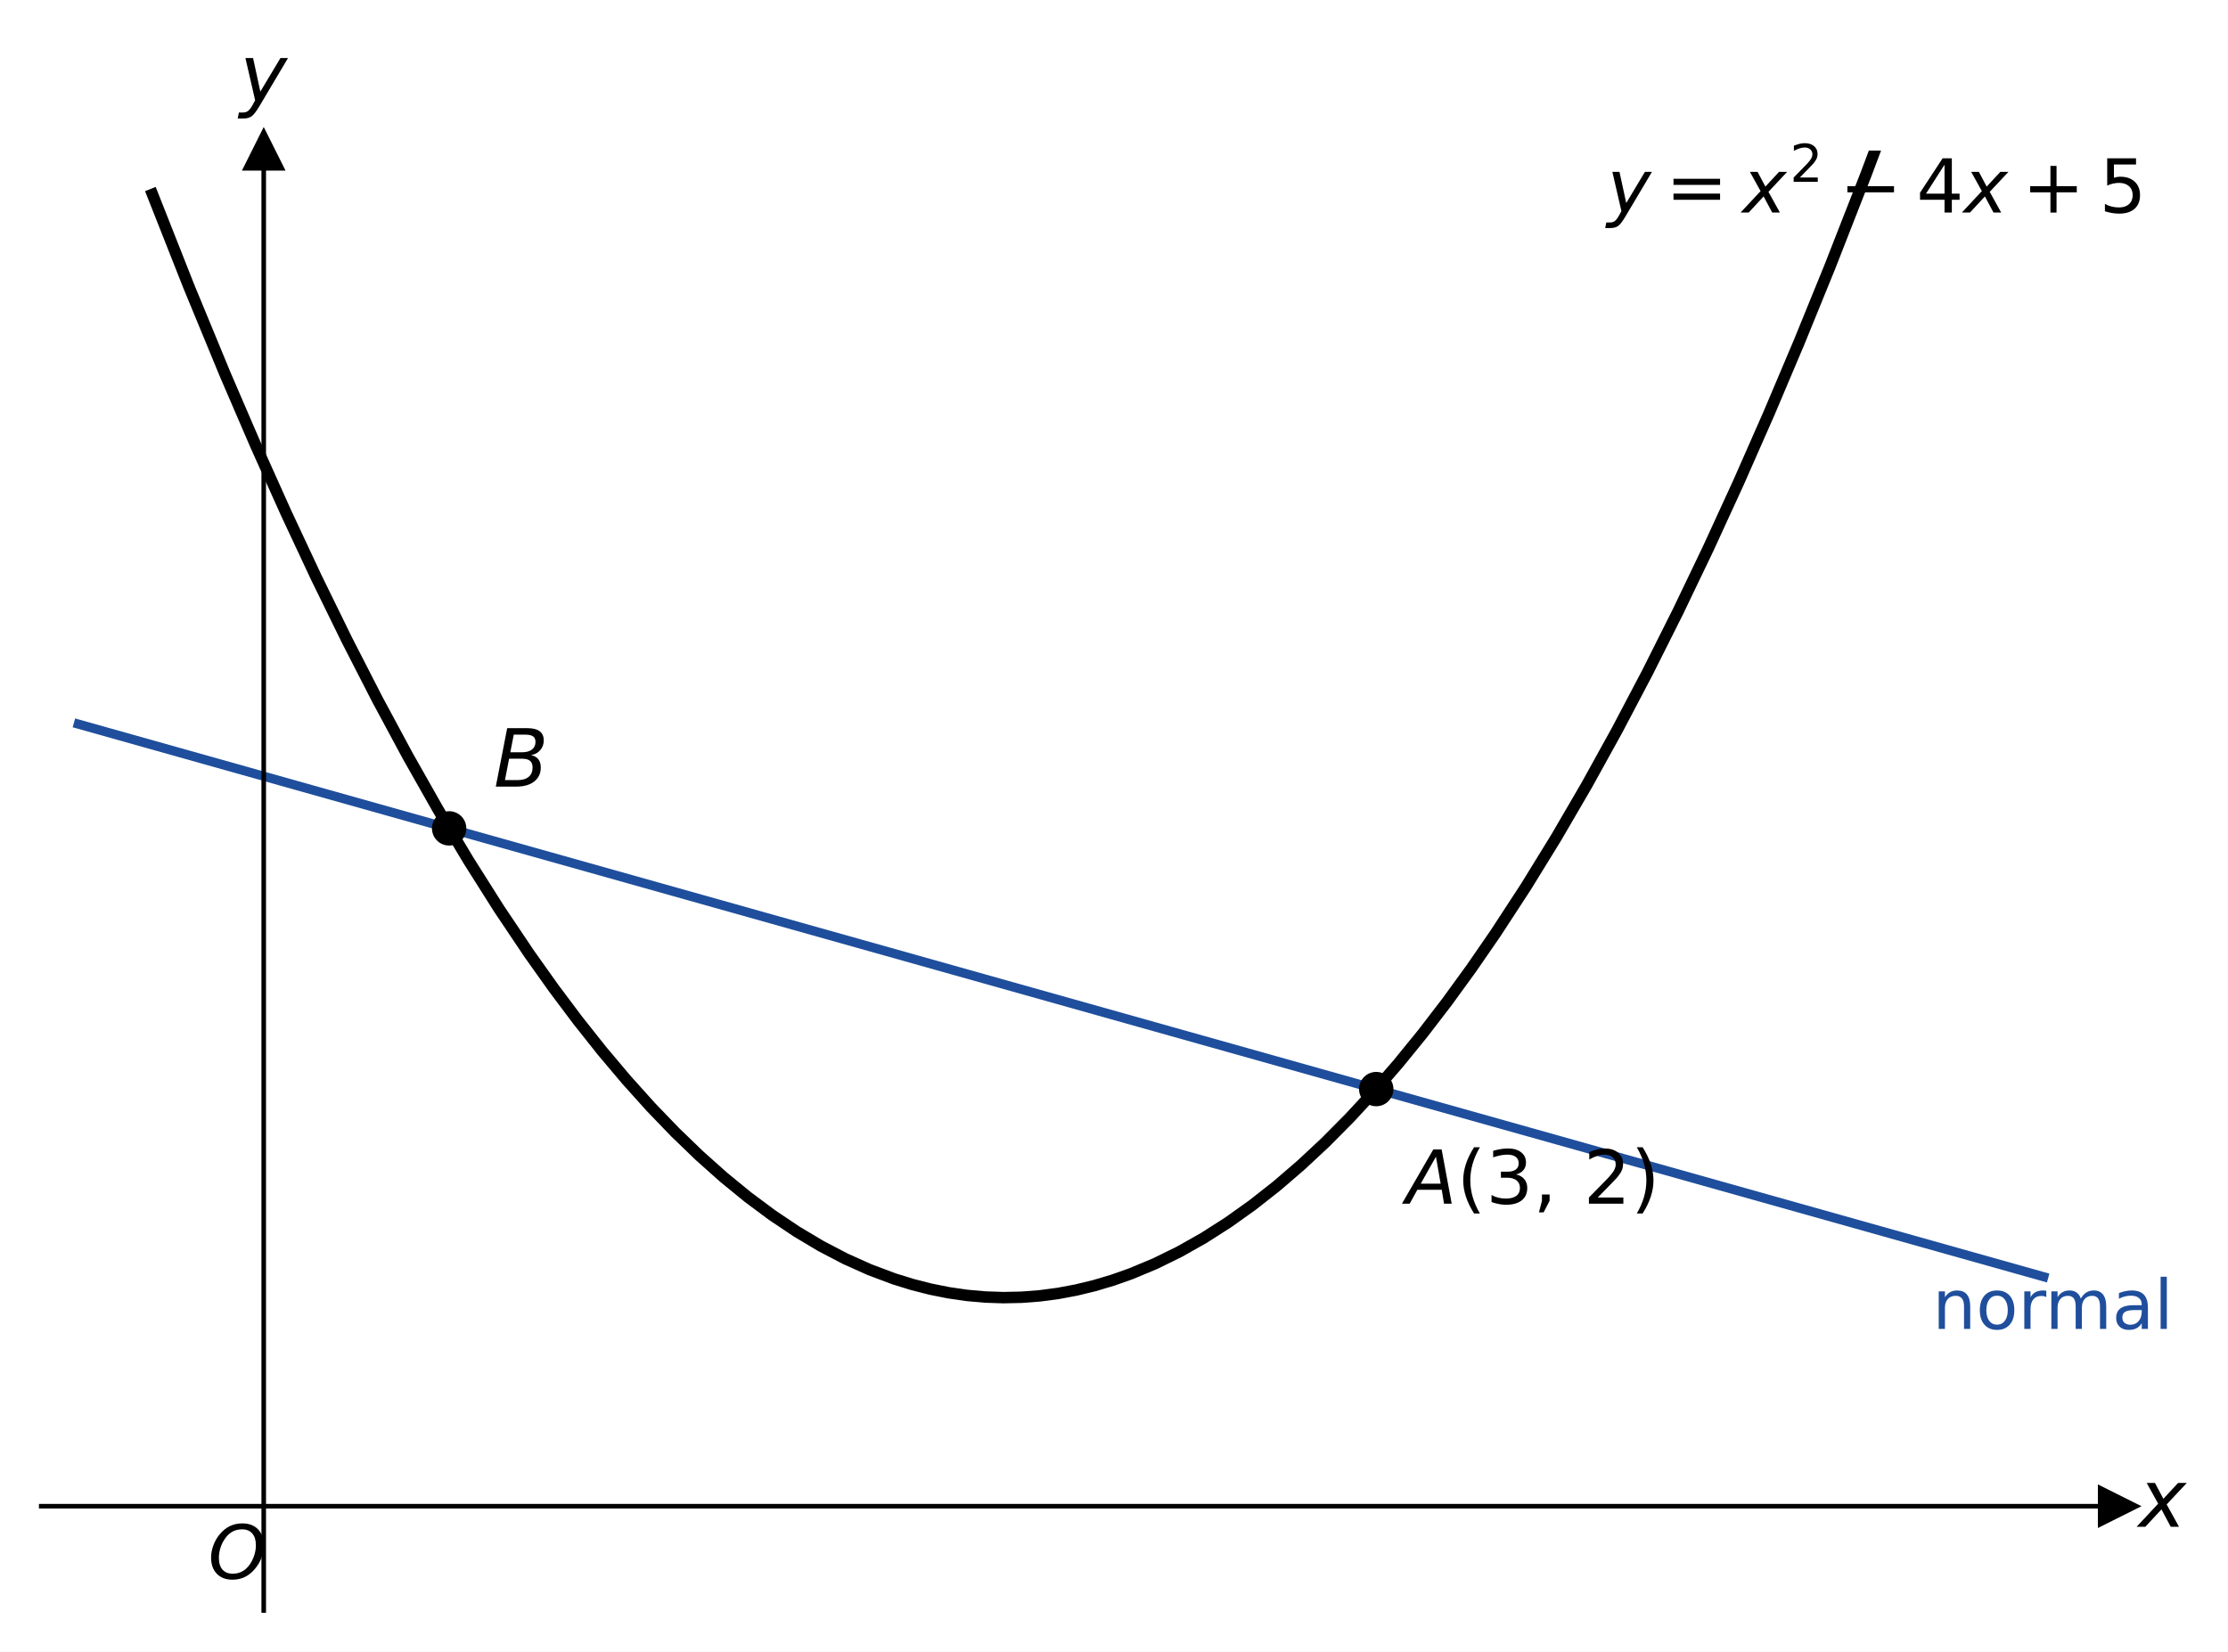
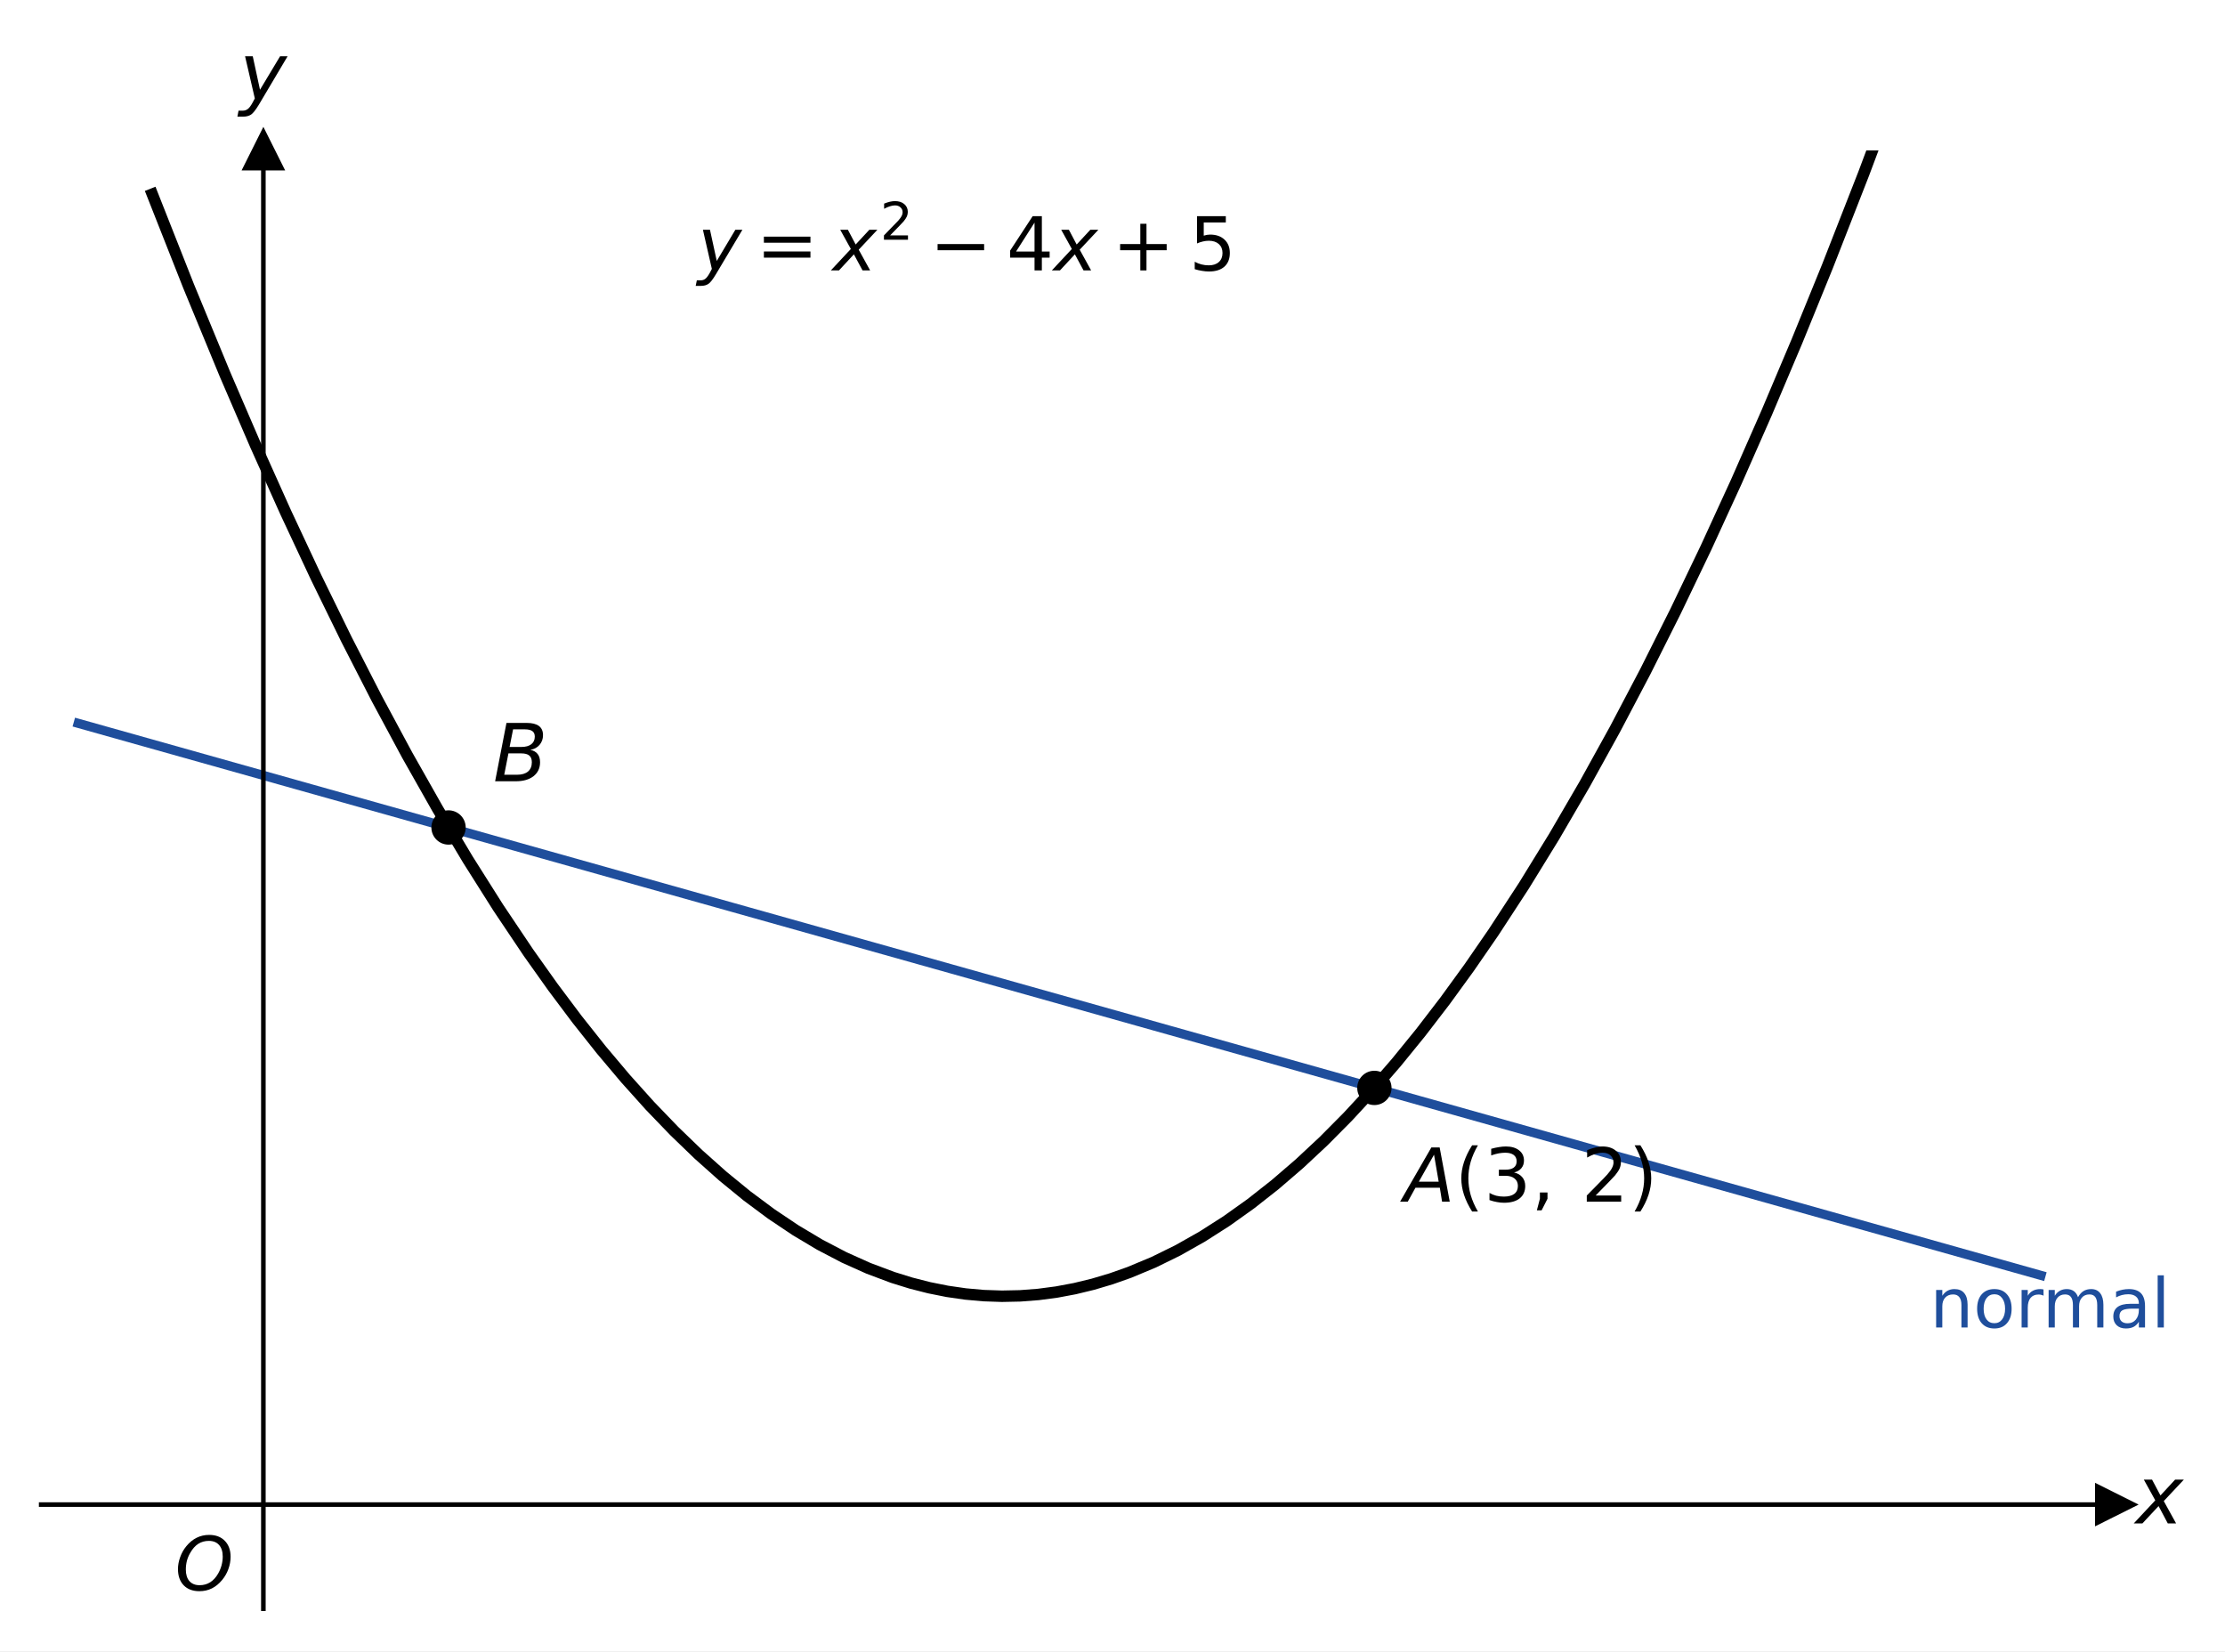
- <svg xmlns="http://www.w3.org/2000/svg" xmlns:xlink="http://www.w3.org/1999/xlink" width="389.127pt" height="288.524pt" viewBox="0 0 389.127 288.524" version="1.1">
+ <svg xmlns="http://www.w3.org/2000/svg" xmlns:xlink="http://www.w3.org/1999/xlink" width="389.127pt" height="288.733pt" viewBox="0 0 389.127 288.733" version="1.1">
  <defs>
    <style type="text/css">*{stroke-linejoin: round; stroke-linecap: butt}</style>
  </defs>
  <g id="figure_1">
    <g id="patch_1">
-       <path d="M 0 288.524  L 389.127 288.524  L 389.127 0  L 0 0  z " style="fill: #ffffff" />
+       <path d="M 0 288.733  L 389.127 288.733  L 389.127 -0  L 0 -0  z " style="fill: #ffffff" />
    </g>
    <g id="axes_1">
      <g id="patch_2">
        <path d="M 7.2 281.324  L 369.9 281.324  L 369.9 26.3  L 7.2 26.3  z " style="fill: #ffffff" />
      </g>
      <g id="matplotlib.axis_1" />
      <g id="matplotlib.axis_2" />
      <g id="line2d_1">
        <defs>
-           <path id="m2cfd4927ab" d="M 3 0  L -3 -3  L -3 3  z " style="stroke: #000000; stroke-linejoin: miter" />
+           <path id="m2e295ee7b6" d="M 3 0  L -3 -3  L -3 3  z " style="stroke: #000000; stroke-linejoin: miter" />
        </defs>
        <g>
-           <use xlink:href="#m2cfd4927ab" x="369.9" y="263.108" style="stroke: #000000; stroke-linejoin: miter" />
+           <use xlink:href="#m2e295ee7b6" x="369.9" y="263.108" style="stroke: #000000; stroke-linejoin: miter" />
        </g>
      </g>
      <g id="line2d_2">
        <defs>
-           <path id="me9dda8c99d" d="M 0 -3  L -3 3  L 3 3  z " style="stroke: #000000; stroke-linejoin: miter" />
+           <path id="m20f34a98d1" d="M 0 -3  L -3 3  L 3 3  z " style="stroke: #000000; stroke-linejoin: miter" />
        </defs>
        <g>
-           <use xlink:href="#me9dda8c99d" x="46.061" y="26.3" style="stroke: #000000; stroke-linejoin: miter" />
+           <use xlink:href="#m20f34a98d1" x="46.061" y="26.3" style="stroke: #000000; stroke-linejoin: miter" />
        </g>
      </g>
      <g id="line2d_3">
-         <path d="M 26.63 33.951  L 32.999 50.077  L 39.367 65.499  L 44.674 77.813  L 49.981 89.637  L 55.289 100.972  L 60.596 111.817  L 65.903 122.174  L 71.21 132.041  L 76.517 141.419  L 81.824 150.308  L 87.131 158.707  L 92.438 166.618  L 96.684 172.594  L 100.929 178.257  L 105.175 183.607  L 109.421 188.643  L 113.666 193.367  L 117.912 197.777  L 122.158 201.875  L 126.403 205.659  L 130.649 209.131  L 134.894 212.289  L 139.14 215.134  L 143.386 217.666  L 147.631 219.885  L 151.877 221.79  L 156.123 223.383  L 159.307 224.372  L 162.491 225.185  L 165.675 225.822  L 168.86 226.282  L 172.044 226.567  L 175.228 226.675  L 178.412 226.608  L 181.597 226.364  L 184.781 225.944  L 187.965 225.348  L 191.149 224.576  L 194.334 223.627  L 197.518 222.503  L 201.764 220.73  L 206.009 218.644  L 210.255 216.244  L 214.5 213.532  L 218.746 210.506  L 222.992 207.167  L 227.237 203.516  L 231.483 199.551  L 235.729 195.273  L 239.974 190.682  L 244.22 185.778  L 248.466 180.56  L 252.711 175.03  L 256.957 169.187  L 261.203 163.03  L 266.51 154.894  L 271.817 146.269  L 277.124 137.154  L 282.431 127.551  L 287.738 117.458  L 293.045 106.876  L 298.352 95.804  L 303.659 84.244  L 308.966 72.194  L 314.273 59.655  L 319.58 46.627  L 325.949 30.347  L 332.317 13.363  L 337.507 -1  L 337.507 -1  " clip-path="url(#pe6c03a3418)" style="fill: none; stroke: #000000; stroke-width: 2; stroke-linecap: square" />
+         <path d="M 26.63 33.951  L 32.999 50.077  L 39.367 65.499  L 44.674 77.813  L 49.981 89.637  L 55.289 100.972  L 60.596 111.817  L 65.903 122.174  L 71.21 132.041  L 76.517 141.419  L 81.824 150.308  L 87.131 158.707  L 92.438 166.618  L 96.684 172.594  L 100.929 178.257  L 105.175 183.607  L 109.421 188.643  L 113.666 193.367  L 117.912 197.777  L 122.158 201.875  L 126.403 205.659  L 130.649 209.131  L 134.894 212.289  L 139.14 215.134  L 143.386 217.666  L 147.631 219.885  L 151.877 221.79  L 156.123 223.383  L 159.307 224.372  L 162.491 225.185  L 165.675 225.822  L 168.86 226.282  L 172.044 226.567  L 175.228 226.675  L 178.412 226.608  L 181.597 226.364  L 184.781 225.944  L 187.965 225.348  L 191.149 224.576  L 194.334 223.627  L 197.518 222.503  L 201.764 220.73  L 206.009 218.644  L 210.255 216.244  L 214.5 213.532  L 218.746 210.506  L 222.992 207.167  L 227.237 203.516  L 231.483 199.551  L 235.729 195.273  L 239.974 190.682  L 244.22 185.778  L 248.466 180.56  L 252.711 175.03  L 256.957 169.187  L 261.203 163.03  L 266.51 154.894  L 271.817 146.269  L 277.124 137.154  L 282.431 127.551  L 287.738 117.458  L 293.045 106.876  L 298.352 95.804  L 303.659 84.244  L 308.966 72.194  L 314.273 59.655  L 319.58 46.627  L 325.949 30.347  L 332.317 13.363  L 337.507 -1  L 337.507 -1  " clip-path="url(#pfbcb6404e6)" style="fill: none; stroke: #000000; stroke-width: 2; stroke-linecap: square" />
      </g>
      <g id="line2d_4">
-         <path d="M 13.677 126.488  L 51.818 137.216  L 89.959 147.943  L 128.1 158.67  L 166.241 169.397  L 204.382 180.124  L 242.523 190.852  L 280.664 201.579  L 318.805 212.306  L 356.946 223.033  " clip-path="url(#pe6c03a3418)" style="fill: none; stroke: #1f4e9c; stroke-width: 1.6; stroke-linecap: square" />
+         <path d="M 13.677 126.488  L 51.818 137.216  L 89.959 147.943  L 128.1 158.67  L 166.241 169.397  L 204.382 180.124  L 242.523 190.852  L 280.664 201.579  L 318.805 212.306  L 356.946 223.033  " clip-path="url(#pfbcb6404e6)" style="fill: none; stroke: #1f4e9c; stroke-width: 1.6; stroke-linecap: square" />
      </g>
      <g id="line2d_5">
        <defs>
-           <path id="m41bc84ac95" d="M 0 2.5  C 0.663 2.5 1.299 2.237 1.768 1.768  C 2.237 1.299 2.5 0.663 2.5 0  C 2.5 -0.663 2.237 -1.299 1.768 -1.768  C 1.299 -2.237 0.663 -2.5 0 -2.5  C -0.663 -2.5 -1.299 -2.237 -1.768 -1.768  C -2.237 -1.299 -2.5 -0.663 -2.5 0  C -2.5 0.663 -2.237 1.299 -1.768 1.768  C -1.299 2.237 -0.663 2.5 0 2.5  z " style="stroke: #000000" />
+           <path id="m1d0ba32a4f" d="M 0 2.5  C 0.663 2.5 1.299 2.237 1.768 1.768  C 2.237 1.299 2.5 0.663 2.5 0  C 2.5 -0.663 2.237 -1.299 1.768 -1.768  C 1.299 -2.237 0.663 -2.5 0 -2.5  C -0.663 -2.5 -1.299 -2.237 -1.768 -1.768  C -2.237 -1.299 -2.5 -0.663 -2.5 0  C -2.5 0.663 -2.237 1.299 -1.768 1.768  C -1.299 2.237 -0.663 2.5 0 2.5  z " style="stroke: #000000" />
        </defs>
-         <g clip-path="url(#pe6c03a3418)">
-           <use xlink:href="#m41bc84ac95" x="240.364" y="190.244" style="stroke: #000000" />
+         <g clip-path="url(#pfbcb6404e6)">
+           <use xlink:href="#m1d0ba32a4f" x="240.364" y="190.244" style="stroke: #000000" />
        </g>
      </g>
      <g id="line2d_6">
-         <g clip-path="url(#pe6c03a3418)">
-           <use xlink:href="#m41bc84ac95" x="78.445" y="144.704" style="stroke: #000000" />
+         <g clip-path="url(#pfbcb6404e6)">
+           <use xlink:href="#m1d0ba32a4f" x="78.445" y="144.704" style="stroke: #000000" />
        </g>
      </g>
      <g id="patch_3">
        <path d="M 46.061 281.324  L 46.061 26.3  " style="fill: none; stroke: #000000; stroke-width: 0.8; stroke-linejoin: miter; stroke-linecap: square" />
      </g>
      <g id="patch_4">
        <path d="M 7.2 263.108  L 369.9 263.108  " style="fill: none; stroke: #000000; stroke-width: 0.8; stroke-linejoin: miter; stroke-linecap: square" />
      </g>
      <g id="text_1">
-         <g transform="translate(373.527 266.7452) scale(0.14 -0.14)">
-           <defs>
-             <path id="DejaVuSans-Oblique-5b" d="M 3841 3500  L 2234 1784  L 3219 0  L 2559 0  L 1819 1388  L 531 0  L -166 0  L 1556 1844  L 641 3500  L 1300 3500  L 1972 2234  L 3144 3500  L 3841 3500  z " transform="scale(0.015625)" />
-           </defs>
-           <use xlink:href="#DejaVuSans-Oblique-5b" transform="translate(0 0.3125)" />
+         <g transform="translate(373.527 266.7452)">
+           <text>
+             <tspan x="0" y="-0.344" style="font-style: oblique; font-size: 14px; font-family: 'DejaVu Sans'">x</tspan>
+           </text>
        </g>
      </g>
      <g id="text_2">
-         <g transform="translate(41.86071 17.83672) scale(0.14 -0.14)">
-           <defs>
-             <path id="DejaVuSans-Oblique-5c" d="M 1588 -325  Q 1188 -997 936 -1164  Q 684 -1331 294 -1331  L -159 -1331  L -63 -850  L 269 -850  Q 509 -850 678 -719  Q 847 -588 1056 -206  L 1234 128  L 459 3500  L 1069 3500  L 1650 819  L 3256 3500  L 3859 3500  L 1588 -325  z " transform="scale(0.015625)" />
-           </defs>
-           <use xlink:href="#DejaVuSans-Oblique-5c" transform="translate(0 0.3125)" />
+         <g transform="translate(41.86071 17.83672)">
+           <text>
+             <tspan x="0" y="-0.344" style="font-style: oblique; font-size: 14px; font-family: 'DejaVu Sans'">y</tspan>
+           </text>
        </g>
      </g>
      <g id="text_3">
-         <g transform="translate(245.5457 210.2821) scale(0.13 -0.13)">
-           <defs>
-             <path id="DejaVuSans-Oblique-24" d="M 2356 4666  L 3072 4666  L 3938 0  L 3278 0  L 3084 1197  L 984 1197  L 325 0  L -341 0  L 2356 4666  z M 2584 4044  L 1275 1722  L 2988 1722  L 2584 4044  z " transform="scale(0.015625)" />
-             <path id="DejaVuSans-b" d="M 1984 4856  Q 1566 4138 1362 3434  Q 1159 2731 1159 2009  Q 1159 1288 1364 580  Q 1569 -128 1984 -844  L 1484 -844  Q 1016 -109 783 600  Q 550 1309 550 2009  Q 550 2706 781 3412  Q 1013 4119 1484 4856  L 1984 4856  z " transform="scale(0.015625)" />
-             <path id="DejaVuSans-16" d="M 2597 2516  Q 3050 2419 3304 2112  Q 3559 1806 3559 1356  Q 3559 666 3084 287  Q 2609 -91 1734 -91  Q 1441 -91 1130 -33  Q 819 25 488 141  L 488 750  Q 750 597 1062 519  Q 1375 441 1716 441  Q 2309 441 2620 675  Q 2931 909 2931 1356  Q 2931 1769 2642 2001  Q 2353 2234 1838 2234  L 1294 2234  L 1294 2753  L 1863 2753  Q 2328 2753 2575 2939  Q 2822 3125 2822 3475  Q 2822 3834 2567 4026  Q 2313 4219 1838 4219  Q 1578 4219 1281 4162  Q 984 4106 628 3988  L 628 4550  Q 988 4650 1302 4700  Q 1616 4750 1894 4750  Q 2613 4750 3031 4423  Q 3450 4097 3450 3541  Q 3450 3153 3228 2886  Q 3006 2619 2597 2516  z " transform="scale(0.015625)" />
-             <path id="DejaVuSans-f" d="M 750 794  L 1409 794  L 1409 256  L 897 -744  L 494 -744  L 750 256  L 750 794  z " transform="scale(0.015625)" />
-             <path id="DejaVuSans-15" d="M 1228 531  L 3431 531  L 3431 0  L 469 0  L 469 531  Q 828 903 1448 1529  Q 2069 2156 2228 2338  Q 2531 2678 2651 2914  Q 2772 3150 2772 3378  Q 2772 3750 2511 3984  Q 2250 4219 1831 4219  Q 1534 4219 1204 4116  Q 875 4013 500 3803  L 500 4441  Q 881 4594 1212 4672  Q 1544 4750 1819 4750  Q 2544 4750 2975 4387  Q 3406 4025 3406 3419  Q 3406 3131 3298 2873  Q 3191 2616 2906 2266  Q 2828 2175 2409 1742  Q 1991 1309 1228 531  z " transform="scale(0.015625)" />
-             <path id="DejaVuSans-c" d="M 513 4856  L 1013 4856  Q 1481 4119 1714 3412  Q 1947 2706 1947 2009  Q 1947 1309 1714 600  Q 1481 -109 1013 -844  L 513 -844  Q 928 -128 1133 580  Q 1338 1288 1338 2009  Q 1338 2731 1133 3434  Q 928 4138 513 4856  z " transform="scale(0.015625)" />
-           </defs>
-           <use xlink:href="#DejaVuSans-Oblique-24" transform="translate(0 0.125)" />
-           <use xlink:href="#DejaVuSans-b" transform="translate(68.4082 0.125)" />
-           <use xlink:href="#DejaVuSans-16" transform="translate(107.4219 0.125)" />
-           <use xlink:href="#DejaVuSans-f" transform="translate(171.0449 0.125)" />
-           <use xlink:href="#DejaVuSans-15" transform="translate(238.5501 0.125)" />
-           <use xlink:href="#DejaVuSans-c" transform="translate(302.1732 0.125)" />
+         <g transform="translate(245.5457 210.2821)">
+           <text>
+             <tspan x="0" y="-0.141" style="font-style: oblique; font-size: 13px; font-family: 'DejaVu Sans'">A</tspan>
+             <tspan x="8.893" y="-0.141" style="font-size: 13px; font-family: 'DejaVu Sans'">(</tspan>
+             <tspan x="13.965" y="-0.141" style="font-size: 13px; font-family: 'DejaVu Sans'">3</tspan>
+             <tspan x="22.236" y="-0.141" style="font-size: 13px; font-family: 'DejaVu Sans'">,</tspan>
+             <tspan x="31.012" y="-0.141" style="font-size: 13px; font-family: 'DejaVu Sans'">2</tspan>
+             <tspan x="39.283" y="-0.141" style="font-size: 13px; font-family: 'DejaVu Sans'">)</tspan>
+           </text>
        </g>
      </g>
      <g id="text_4">
-         <g transform="translate(86.21679 137.4181) scale(0.14 -0.14)">
-           <defs>
-             <path id="DejaVuSans-Oblique-25" d="M 1081 4666  L 2694 4666  Q 3350 4666 3675 4422  Q 4000 4178 4000 3688  Q 4000 3238 3720 2911  Q 3441 2584 2988 2516  Q 3375 2428 3569 2181  Q 3763 1934 3763 1522  Q 3763 819 3242 409  Q 2722 0 1819 0  L 172 0  L 1081 4666  z M 1234 2228  L 903 519  L 1919 519  Q 2491 519 2800 781  Q 3109 1044 3109 1522  Q 3109 1891 2904 2059  Q 2700 2228 2247 2228  L 1234 2228  z M 1606 4147  L 1331 2741  L 2272 2741  Q 2775 2741 3058 2959  Q 3341 3178 3341 3566  Q 3341 3869 3150 4008  Q 2959 4147 2541 4147  L 1606 4147  z " transform="scale(0.015625)" />
-           </defs>
-           <use xlink:href="#DejaVuSans-Oblique-25" transform="translate(0 0.09375)" />
+         <g transform="translate(86.21679 137.4181)">
+           <text>
+             <tspan x="0" y="-0.797" style="font-style: oblique; font-size: 14px; font-family: 'DejaVu Sans'">B</tspan>
+           </text>
        </g>
      </g>
      <g id="text_5">
-         <g transform="translate(280.6759 37.23008) scale(0.13 -0.13)">
-           <defs>
-             <path id="DejaVuSans-20" d="M 678 2906  L 4684 2906  L 4684 2381  L 678 2381  L 678 2906  z M 678 1631  L 4684 1631  L 4684 1100  L 678 1100  L 678 1631  z " transform="scale(0.015625)" />
-             <path id="DejaVuSans-c9c" d="M 678 2272  L 4684 2272  L 4684 1741  L 678 1741  L 678 2272  z " transform="scale(0.015625)" />
-             <path id="DejaVuSans-17" d="M 2419 4116  L 825 1625  L 2419 1625  L 2419 4116  z M 2253 4666  L 3047 4666  L 3047 1625  L 3713 1625  L 3713 1100  L 3047 1100  L 3047 0  L 2419 0  L 2419 1100  L 313 1100  L 313 1709  L 2253 4666  z " transform="scale(0.015625)" />
-             <path id="DejaVuSans-e" d="M 2944 4013  L 2944 2272  L 4684 2272  L 4684 1741  L 2944 1741  L 2944 0  L 2419 0  L 2419 1741  L 678 1741  L 678 2272  L 2419 2272  L 2419 4013  L 2944 4013  z " transform="scale(0.015625)" />
-             <path id="DejaVuSans-18" d="M 691 4666  L 3169 4666  L 3169 4134  L 1269 4134  L 1269 2991  Q 1406 3038 1543 3061  Q 1681 3084 1819 3084  Q 2600 3084 3056 2656  Q 3513 2228 3513 1497  Q 3513 744 3044 326  Q 2575 -91 1722 -91  Q 1428 -91 1123 -41  Q 819 9 494 109  L 494 744  Q 775 591 1075 516  Q 1375 441 1709 441  Q 2250 441 2565 725  Q 2881 1009 2881 1497  Q 2881 1984 2565 2268  Q 2250 2553 1709 2553  Q 1456 2553 1204 2497  Q 953 2441 691 2322  L 691 4666  z " transform="scale(0.015625)" />
-           </defs>
-           <use xlink:href="#DejaVuSans-Oblique-5c" transform="translate(0 0.746875)" />
-           <use xlink:href="#DejaVuSans-20" transform="translate(78.66211 0.746875)" />
-           <use xlink:href="#DejaVuSans-Oblique-5b" transform="translate(181.9336 0.746875)" />
-           <use xlink:href="#DejaVuSans-15" transform="translate(245.5794 42.04688) scale(0.7)" />
-           <use xlink:href="#DejaVuSans-c9c" transform="translate(312.3324 0.746875)" />
-           <use xlink:href="#DejaVuSans-17" transform="translate(415.6038 0.746875)" />
-           <use xlink:href="#DejaVuSans-Oblique-5b" transform="translate(479.2269 0.746875)" />
-           <use xlink:href="#DejaVuSans-e" transform="translate(557.889 0.746875)" />
-           <use xlink:href="#DejaVuSans-18" transform="translate(661.1605 0.746875)" />
+         <g transform="translate(121.9946 48.15968)">
+           <text>
+             <tspan x="0" y="-0.872" style="font-style: oblique; font-size: 13px; font-family: 'DejaVu Sans'">y</tspan>
+             <tspan x="23.651" y="-0.872" style="font-style: oblique; font-size: 13px; font-family: 'DejaVu Sans'">x</tspan>
+             <tspan x="62.299" y="-0.872" style="font-style: oblique; font-size: 13px; font-family: 'DejaVu Sans'">x</tspan>
+             <tspan x="10.226" y="-0.872" style="font-size: 13px; font-family: 'DejaVu Sans'">=</tspan>
+             <tspan x="40.603" y="-0.872" style="font-size: 13px; font-family: 'DejaVu Sans'">−</tspan>
+             <tspan x="54.028" y="-0.872" style="font-size: 13px; font-family: 'DejaVu Sans'">4</tspan>
+             <tspan x="72.526" y="-0.872" style="font-size: 13px; font-family: 'DejaVu Sans'">+</tspan>
+             <tspan x="85.951" y="-0.872" style="font-size: 13px; font-family: 'DejaVu Sans'">5</tspan>
+             <tspan x="31.925" y="-6.241" style="font-size: 9.1px; font-family: 'DejaVu Sans'">2</tspan>
+           </text>
        </g>
      </g>
      <g id="text_6">
-         <g style="fill: #1f4e9c" transform="translate(337.5161 232.1413) scale(0.12 -0.12)">
-           <defs>
-             <path id="DejaVuSans-51" d="M 3513 2113  L 3513 0  L 2938 0  L 2938 2094  Q 2938 2591 2744 2837  Q 2550 3084 2163 3084  Q 1697 3084 1428 2787  Q 1159 2491 1159 1978  L 1159 0  L 581 0  L 581 3500  L 1159 3500  L 1159 2956  Q 1366 3272 1645 3428  Q 1925 3584 2291 3584  Q 2894 3584 3203 3211  Q 3513 2838 3513 2113  z " transform="scale(0.015625)" />
-             <path id="DejaVuSans-52" d="M 1959 3097  Q 1497 3097 1228 2736  Q 959 2375 959 1747  Q 959 1119 1226 758  Q 1494 397 1959 397  Q 2419 397 2687 759  Q 2956 1122 2956 1747  Q 2956 2369 2687 2733  Q 2419 3097 1959 3097  z M 1959 3584  Q 2709 3584 3137 3096  Q 3566 2609 3566 1747  Q 3566 888 3137 398  Q 2709 -91 1959 -91  Q 1206 -91 779 398  Q 353 888 353 1747  Q 353 2609 779 3096  Q 1206 3584 1959 3584  z " transform="scale(0.015625)" />
-             <path id="DejaVuSans-55" d="M 2631 2963  Q 2534 3019 2420 3045  Q 2306 3072 2169 3072  Q 1681 3072 1420 2755  Q 1159 2438 1159 1844  L 1159 0  L 581 0  L 581 3500  L 1159 3500  L 1159 2956  Q 1341 3275 1631 3429  Q 1922 3584 2338 3584  Q 2397 3584 2469 3576  Q 2541 3569 2628 3553  L 2631 2963  z " transform="scale(0.015625)" />
-             <path id="DejaVuSans-50" d="M 3328 2828  Q 3544 3216 3844 3400  Q 4144 3584 4550 3584  Q 5097 3584 5394 3201  Q 5691 2819 5691 2113  L 5691 0  L 5113 0  L 5113 2094  Q 5113 2597 4934 2840  Q 4756 3084 4391 3084  Q 3944 3084 3684 2787  Q 3425 2491 3425 1978  L 3425 0  L 2847 0  L 2847 2094  Q 2847 2600 2669 2842  Q 2491 3084 2119 3084  Q 1678 3084 1418 2786  Q 1159 2488 1159 1978  L 1159 0  L 581 0  L 581 3500  L 1159 3500  L 1159 2956  Q 1356 3278 1631 3431  Q 1906 3584 2284 3584  Q 2666 3584 2933 3390  Q 3200 3197 3328 2828  z " transform="scale(0.015625)" />
-             <path id="DejaVuSans-44" d="M 2194 1759  Q 1497 1759 1228 1600  Q 959 1441 959 1056  Q 959 750 1161 570  Q 1363 391 1709 391  Q 2188 391 2477 730  Q 2766 1069 2766 1631  L 2766 1759  L 2194 1759  z M 3341 1997  L 3341 0  L 2766 0  L 2766 531  Q 2569 213 2275 61  Q 1981 -91 1556 -91  Q 1019 -91 701 211  Q 384 513 384 1019  Q 384 1609 779 1909  Q 1175 2209 1959 2209  L 2766 2209  L 2766 2266  Q 2766 2663 2505 2880  Q 2244 3097 1772 3097  Q 1472 3097 1187 3025  Q 903 2953 641 2809  L 641 3341  Q 956 3463 1253 3523  Q 1550 3584 1831 3584  Q 2591 3584 2966 3190  Q 3341 2797 3341 1997  z " transform="scale(0.015625)" />
-             <path id="DejaVuSans-4f" d="M 603 4863  L 1178 4863  L 1178 0  L 603 0  L 603 4863  z " transform="scale(0.015625)" />
-           </defs>
-           <use xlink:href="#DejaVuSans-51" />
-           <use xlink:href="#DejaVuSans-52" transform="translate(63.375 0)" />
-           <use xlink:href="#DejaVuSans-55" transform="translate(124.5625 0)" />
-           <use xlink:href="#DejaVuSans-50" transform="translate(163.9219 0)" />
-           <use xlink:href="#DejaVuSans-44" transform="translate(261.3281 0)" />
-           <use xlink:href="#DejaVuSans-4f" transform="translate(322.6094 0)" />
-         </g>
+         <text style="font-size: 12px; font-family: 'DejaVu Sans'; text-anchor: start; fill: #1f4e9c" x="337.516" y="232.141" transform="rotate(-0 337.5161 232.1413)">normal</text>
      </g>
      <g id="text_7">
-         <g transform="translate(36.34554 275.8597) scale(0.13 -0.13)">
-           <defs>
-             <path id="DejaVuSans-Oblique-32" d="M 2919 4238  Q 2400 4238 2003 3986  Q 1606 3734 1313 3219  Q 1125 2891 1026 2522  Q 928 2153 928 1778  Q 928 1128 1239 775  Q 1550 422 2119 422  Q 2631 422 3032 676  Q 3434 931 3719 1434  Q 3909 1772 4009 2142  Q 4109 2513 4109 2881  Q 4109 3528 3796 3883  Q 3484 4238 2919 4238  z M 2100 -91  Q 1241 -91 748 418  Q 256 928 256 1813  Q 256 2319 448 2847  Q 641 3375 978 3788  Q 1375 4272 1862 4511  Q 2350 4750 2938 4750  Q 3794 4750 4287 4245  Q 4781 3741 4781 2869  Q 4781 2331 4593 1812  Q 4406 1294 4056 872  Q 3656 384 3173 146  Q 2691 -91 2100 -91  z " transform="scale(0.015625)" />
-           </defs>
-           <use xlink:href="#DejaVuSans-Oblique-32" transform="translate(0 0.78125)" />
+         <g transform="translate(30.60929 278.4099)">
+           <text>
+             <tspan x="0" y="-0.344" style="font-style: oblique; font-size: 13px; font-family: 'DejaVu Sans'">O</tspan>
+           </text>
        </g>
      </g>
    </g>
  </g>
  <defs>
-     <clipPath id="pe6c03a3418">
+     <clipPath id="pfbcb6404e6">
      <rect x="7.2" y="26.3" width="362.7" height="255.024" />
    </clipPath>
  </defs>
</svg>
